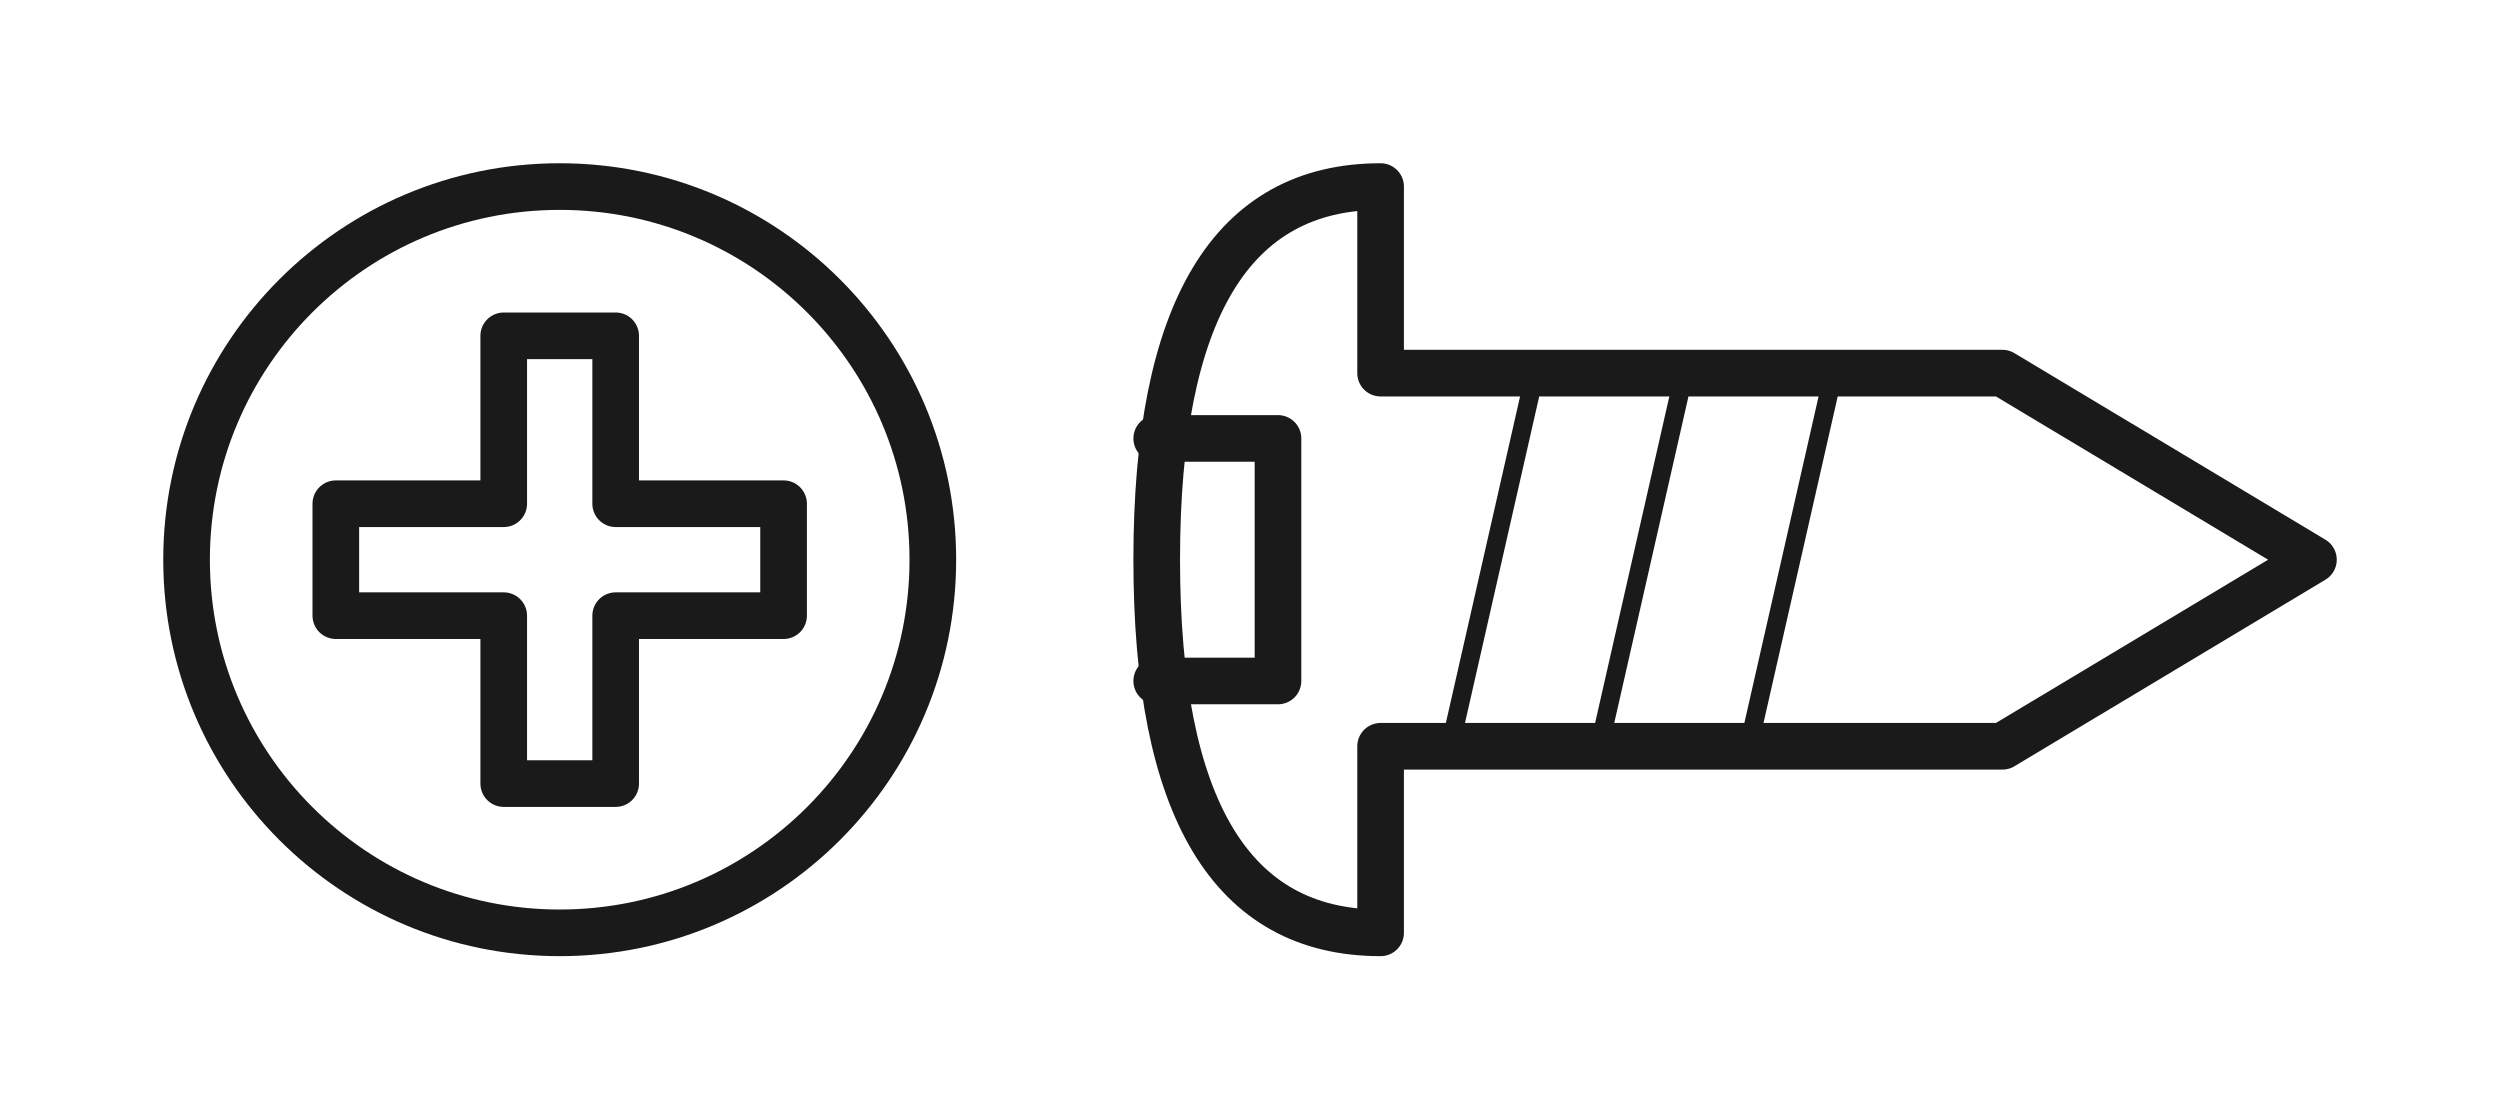
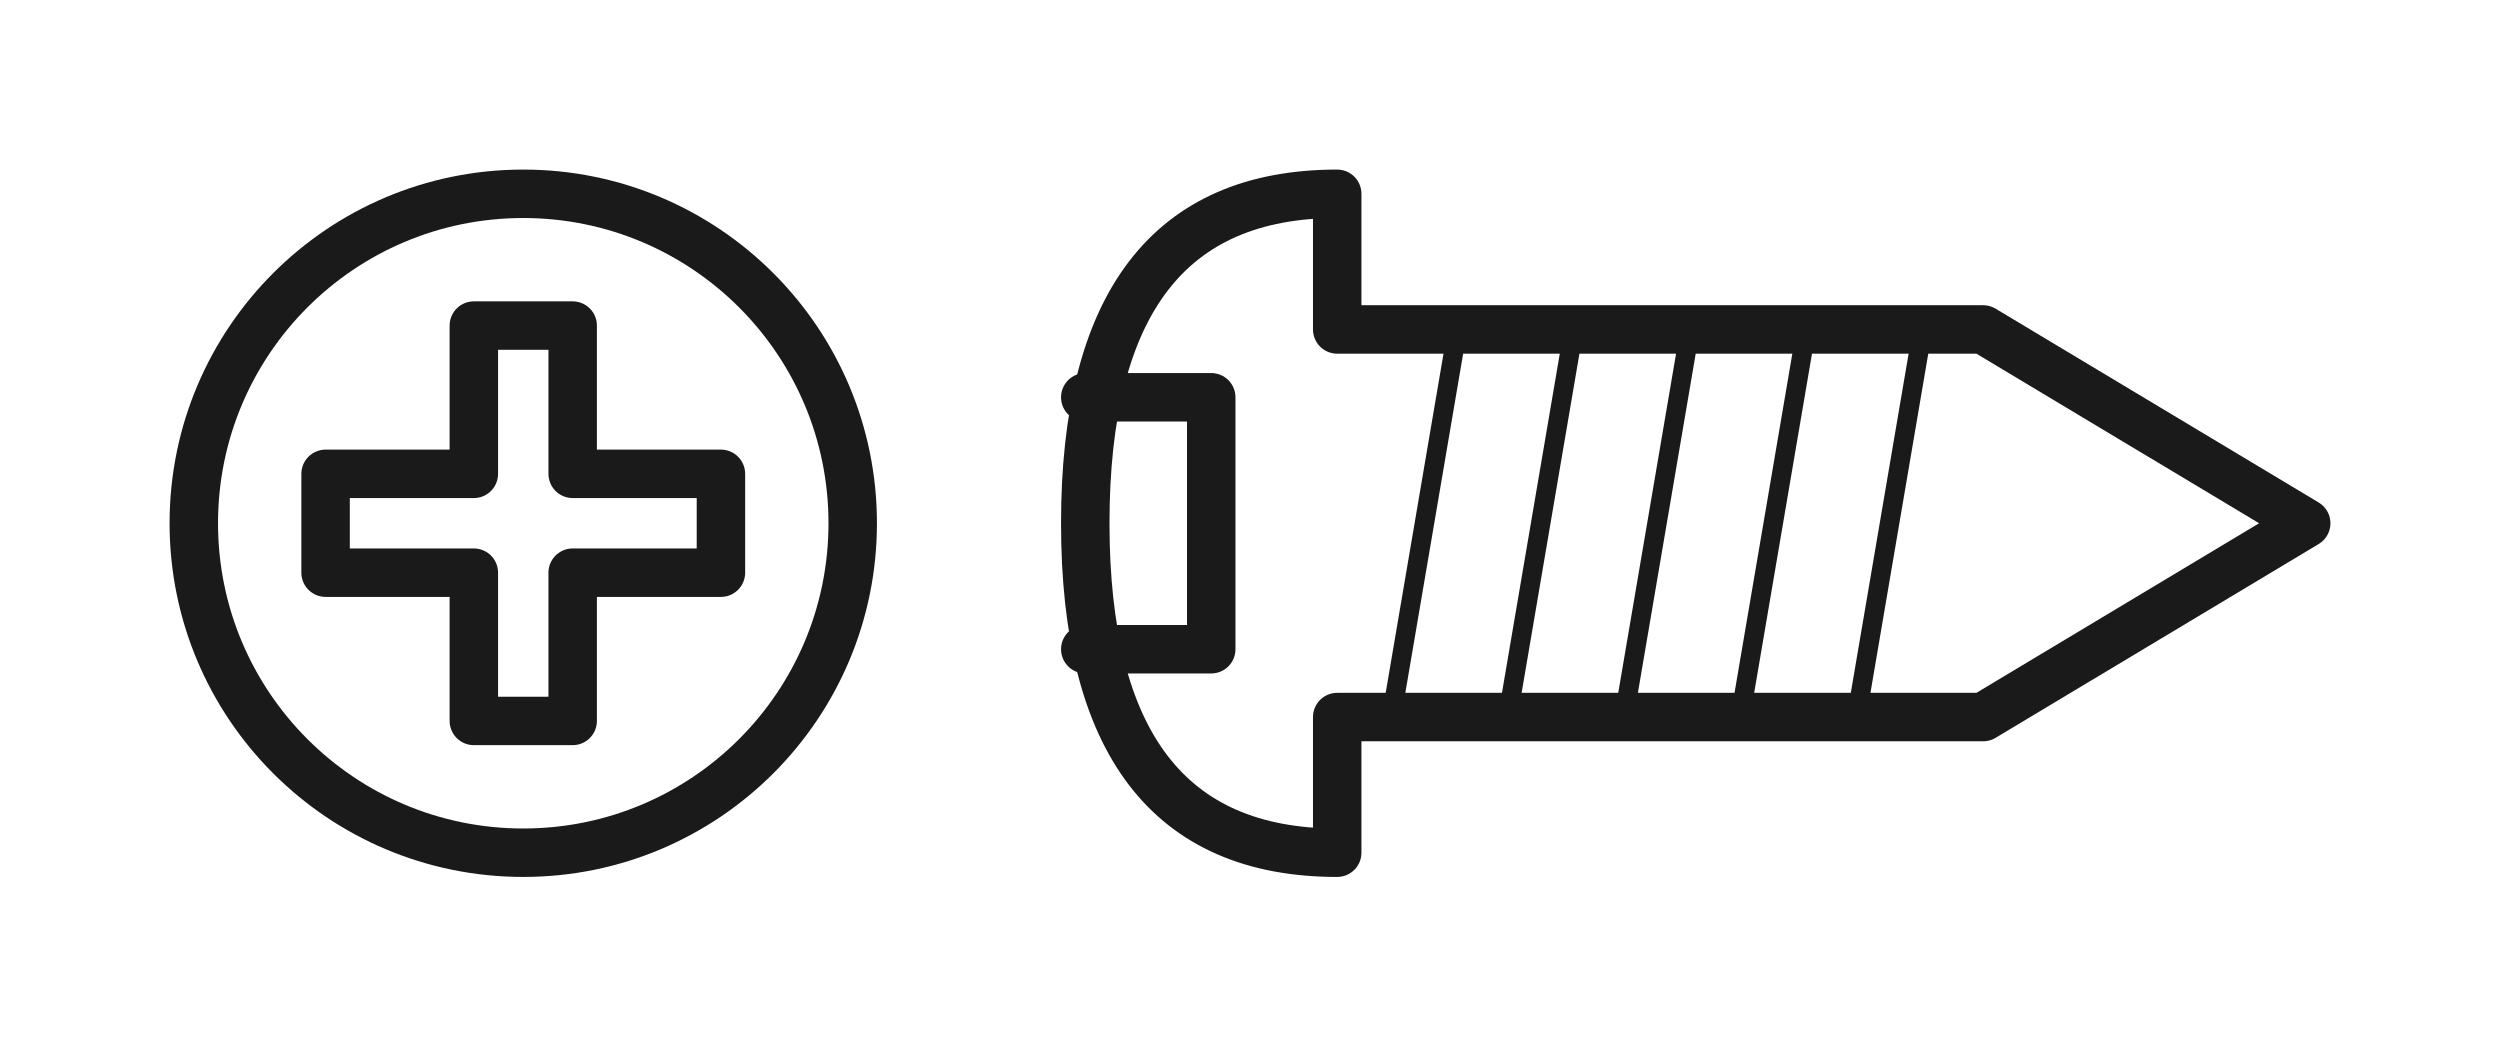
- <svg xmlns="http://www.w3.org/2000/svg" width="13.4mm" height="6mm" viewBox="0 0 13.4 6">
-   <rect x="0" y="0" width="13.4" height="6" fill="none" stroke="none" />
-   <g id="hardware-diagram" transform="translate(6.2 3.0)">
-     <path d="M0 0 Q0 -2.0 1.2 -2.0 V-1.0H4.533 L6.2 0 L4.533 1.0H1.2 V2.0 Q0 2.0 0 0 Z" fill="none" stroke="#1A1A1A" stroke-width="0.25" data-style="outline.thin" data-feature="outline" stroke-linecap="round" stroke-linejoin="round" />
+ <svg xmlns="http://www.w3.org/2000/svg" width="12.9mm" height="5.4mm" viewBox="0 0 12.9 5.4">
+   <rect x="0" y="0" width="12.9" height="5.4" fill="none" stroke="none" />
+   <g id="hardware-diagram" transform="translate(5.6 2.7)">
+     <path d="M0 0 Q0 -1.7 1.3 -1.7 V-1.0H4.633 L6.3 0 L4.633 1.0H1.3 V1.7 Q0 1.7 0 0 Z" fill="none" stroke="#1A1A1A" stroke-width="0.25" data-style="outline.thin" data-feature="outline" stroke-linecap="round" stroke-linejoin="round" />
    <path d="M0 -0.65 H0.65 V0.65 H0" fill="none" stroke="#1A1A1A" stroke-width="0.25" data-style="outline.thin" data-feature="drive" stroke-linecap="round" stroke-linejoin="round" />
-     <path d="M2 -0.88 L1.6 0.88 M2.8 -0.88 L2.4 0.88 M3.6 -0.88 L3.2 0.88" fill="none" stroke="#1A1A1A" stroke-width="0.1" data-style="outline.hairline" data-feature="threads" stroke-linecap="round" stroke-linejoin="round" />
-     <path d="M-5.2 0 a2.0 2.0 0 1 0 4.0 0 a2.0 2.0 0 1 0 -4.0 0 Z" fill="none" stroke="#1A1A1A" stroke-width="0.25" data-style="outline.thin" data-feature="drive-circle" stroke-linecap="round" stroke-linejoin="round" />
-     <path d="M-3.5 -1.2 L-2.9 -1.2 L-2.9 -0.3 L-2.0 -0.3 L-2.0 0.3 L-2.9 0.3 L-2.9 1.2 L-3.5 1.2 L-3.5 0.3 L-4.4 0.3 L-4.4 -0.3 L-3.5 -0.3 Z" fill="none" stroke="#1A1A1A" stroke-width="0.25" data-style="outline.thin" data-feature="drive-symbol" stroke-linecap="round" stroke-linejoin="round" />
+     <path d="M1.9 -0.88 L1.6 0.88 M2.5 -0.88 L2.2 0.88 M3.1 -0.88 L2.8 0.88 M3.7 -0.88 L3.4 0.88 M4.3 -0.88 L4 0.88" fill="none" stroke="#1A1A1A" stroke-width="0.1" data-style="outline.hairline" data-feature="threads" stroke-linecap="round" stroke-linejoin="round" />
+     <path d="M-4.6 0 a1.7 1.7 0 1 0 3.4 0 a1.7 1.7 0 1 0 -3.4 0 Z" fill="none" stroke="#1A1A1A" stroke-width="0.25" data-style="outline.thin" data-feature="drive-circle" stroke-linecap="round" stroke-linejoin="round" />
+     <path d="M-3.155 -1.02 L-2.645 -1.02 L-2.645 -0.255 L-1.88 -0.255 L-1.88 0.255 L-2.645 0.255 L-2.645 1.02 L-3.155 1.02 L-3.155 0.255 L-3.92 0.255 L-3.92 -0.255 L-3.155 -0.255 Z" fill="none" stroke="#1A1A1A" stroke-width="0.25" data-style="outline.thin" data-feature="drive-symbol" stroke-linecap="round" stroke-linejoin="round" />
  </g>
</svg>
